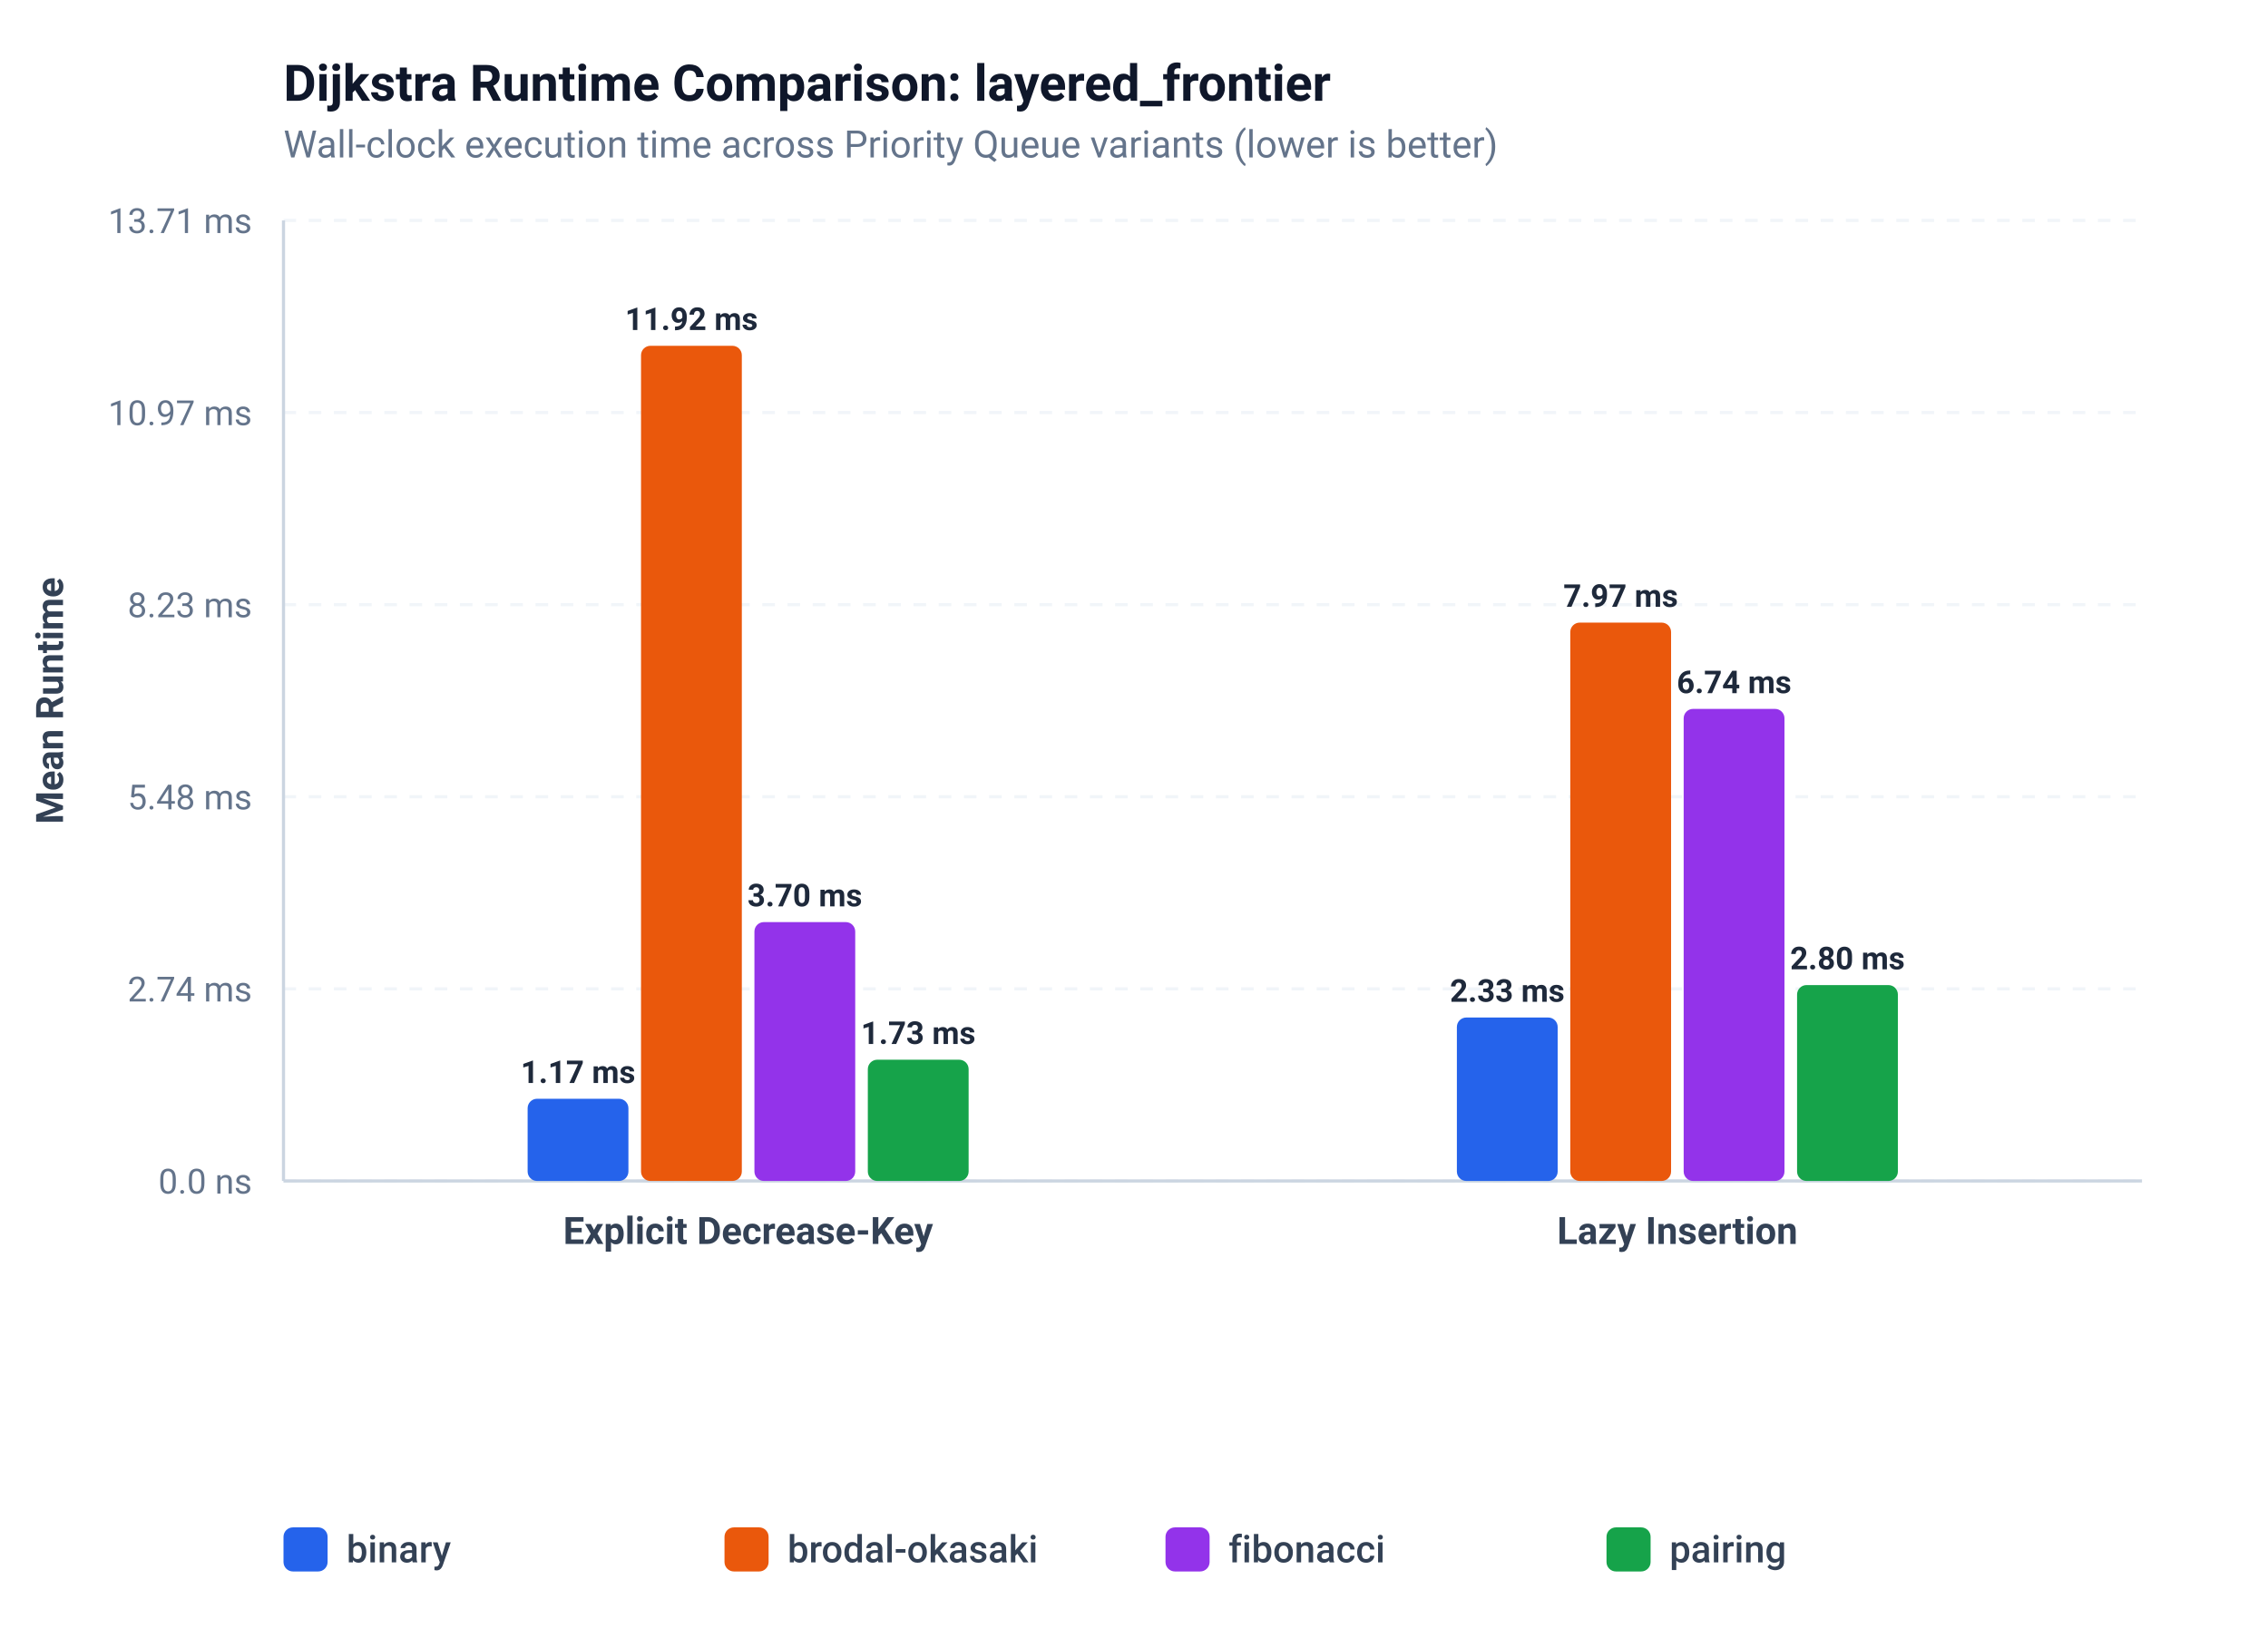
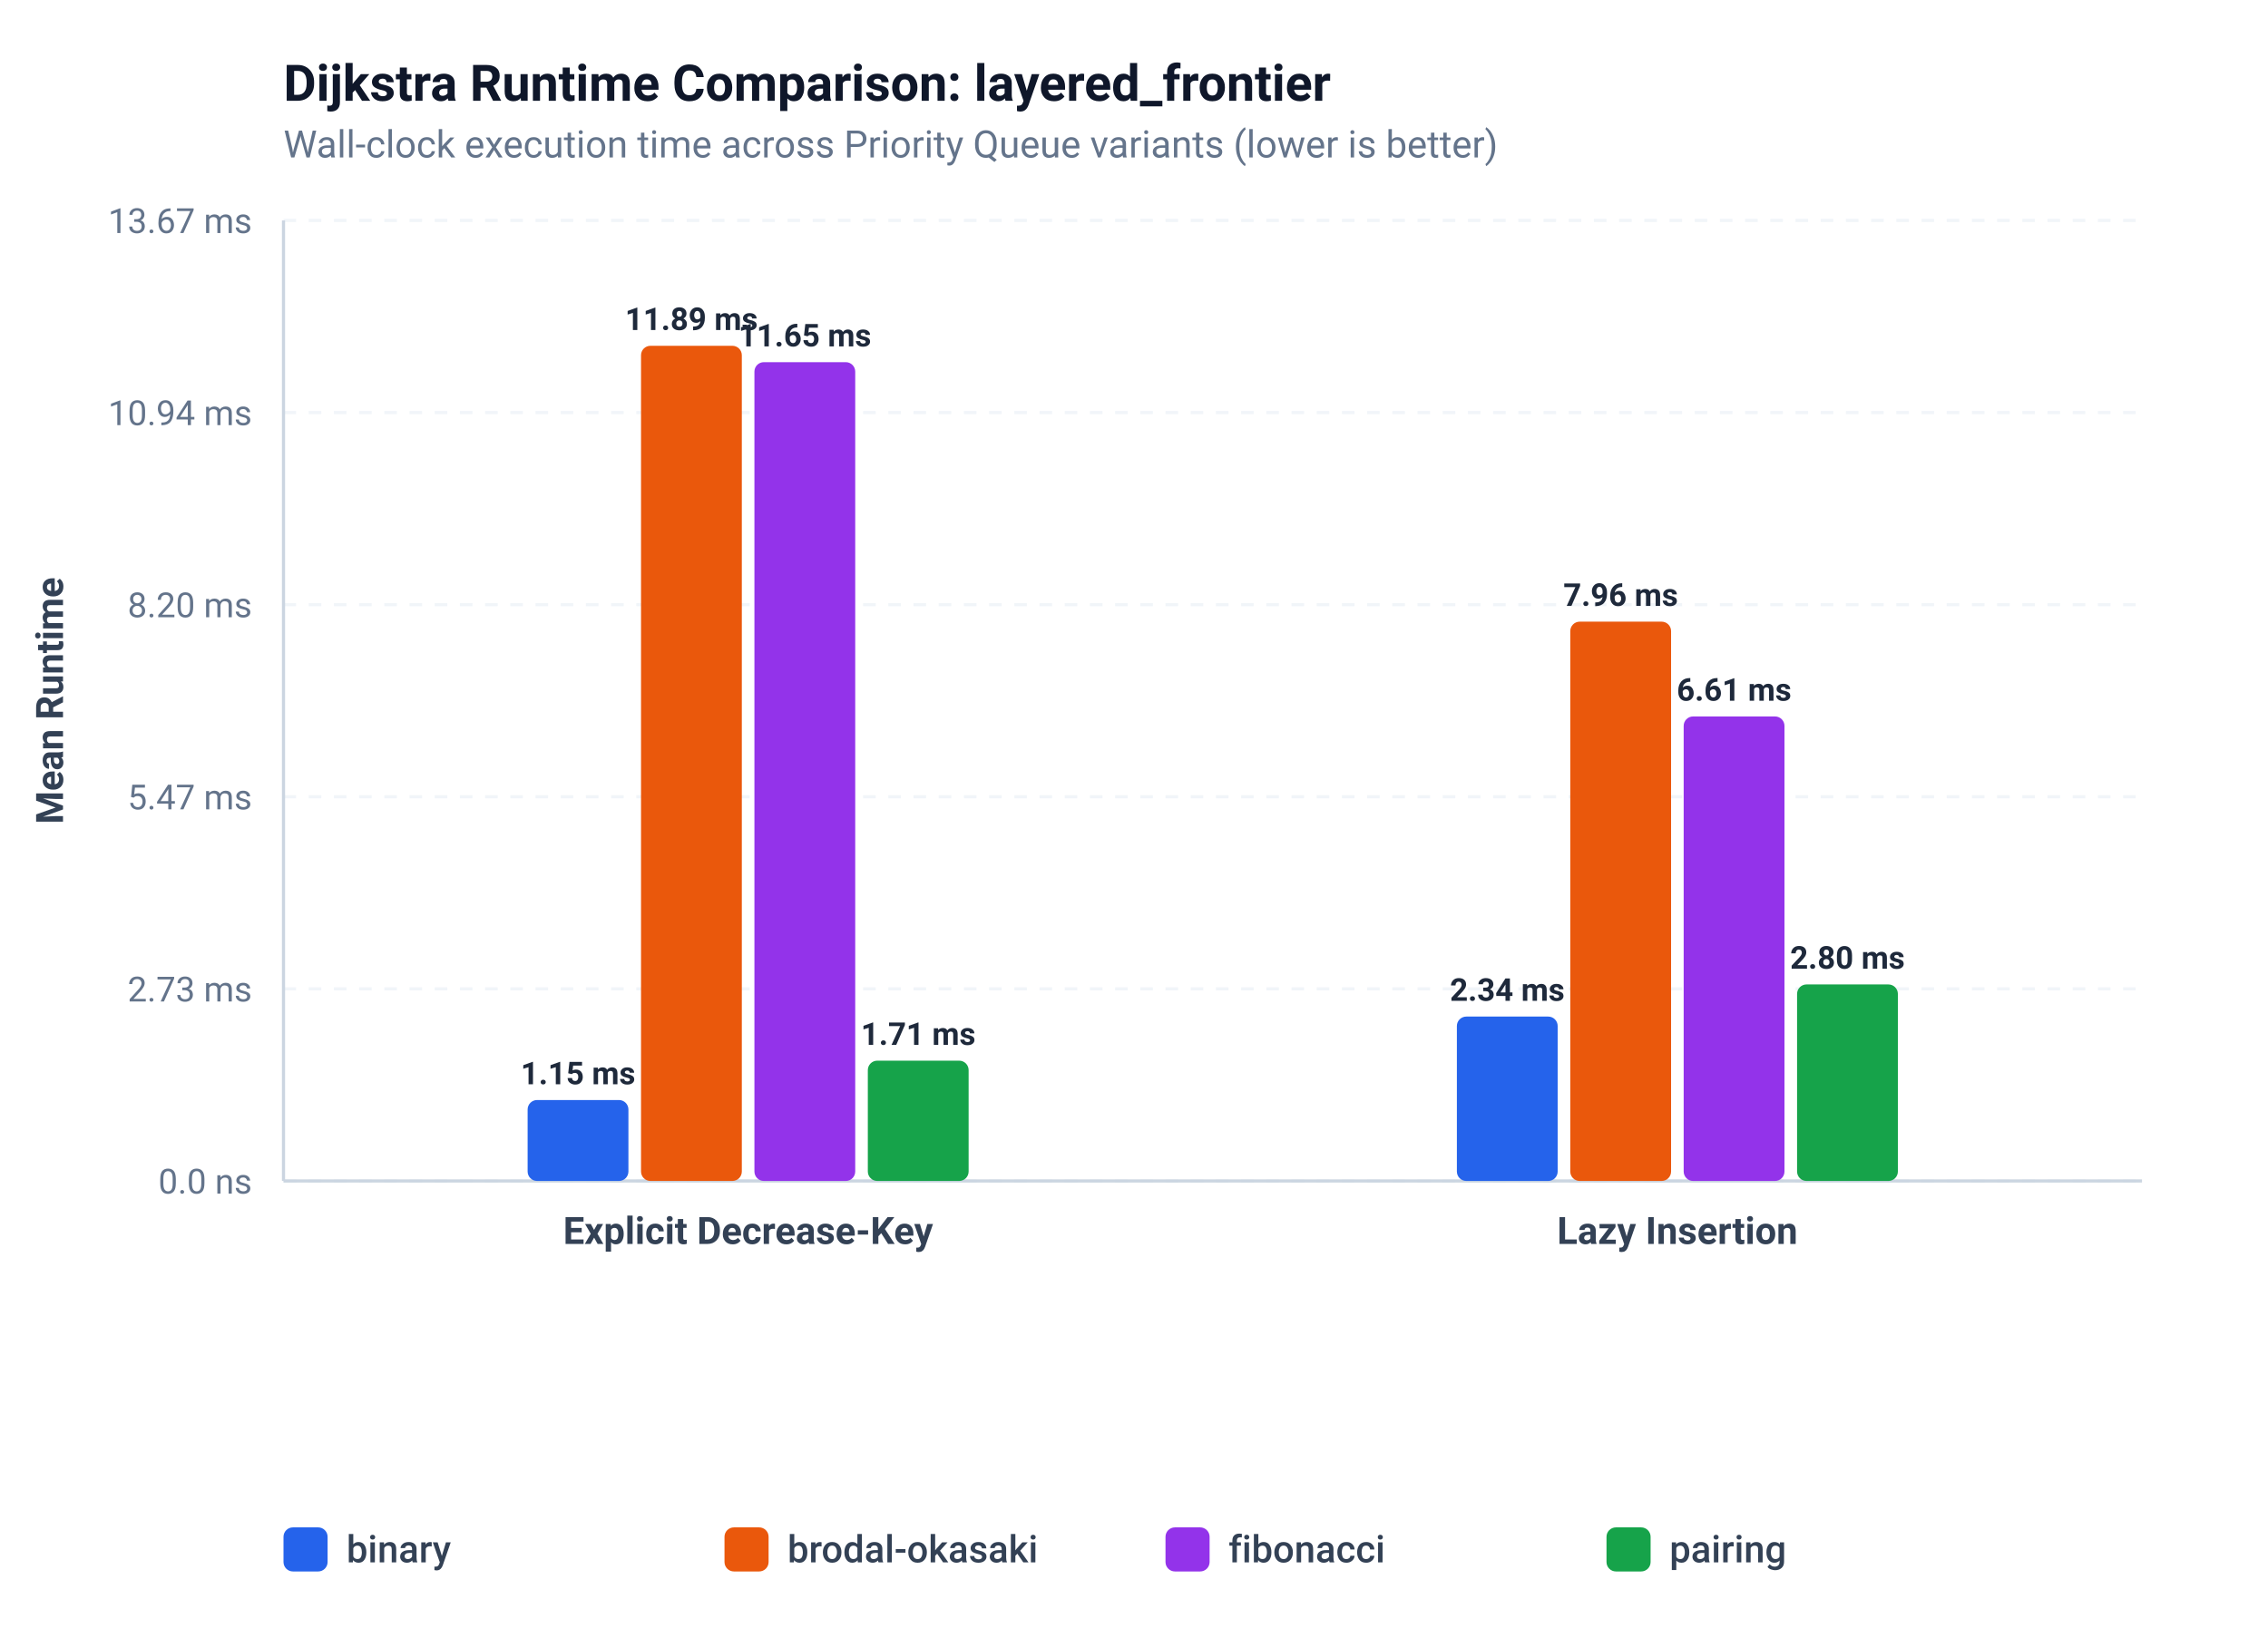
<svg xmlns="http://www.w3.org/2000/svg" viewBox="0 0 720 520" width="720" height="520" style="background-color: #ffffff; font-family: -apple-system, BlinkMacSystemFont, Segoe UI, Roboto, sans-serif;">
  <defs>
    <style>
    .axis { stroke: #CBD5E1; stroke-width: 1; }
    .grid { stroke: #F1F5F9; stroke-width: 1; stroke-dasharray: 4,4; }
    .baseline { stroke: #EF4444; stroke-width: 1.5; stroke-dasharray: 3,3; }
    .tick-label { font-size: 11px; fill: #64748B; }
    .axis-title { font-size: 12px; font-weight: 600; fill: #334155; }
    .chart-title { font-size: 16px; font-weight: 700; fill: #0F172A; }
    .chart-subtitle { font-size: 12px; fill: #64748B; }
    .bar-label { font-size: 9px; font-weight: 600; fill: #1E293B; text-anchor: middle; }
    .legend-text { font-size: 12px; fill: #334155; font-weight: 500; dominant-baseline: central; }
    .bar-label { font-size: 10px; font-weight: 600; fill: #1E293B; text-anchor: middle; }
  </style>
  </defs>
  <text x="90" y="32" class="chart-title">Dijkstra Runtime Comparison: layered_frontier</text>
  <text x="90" y="50" class="chart-subtitle">Wall-clock execution time across Priority Queue variants (lower is better)</text>
  <line x1="90" y1="375.0" x2="680" y2="375.0" class="grid" />
  <text x="80" y="379.0" class="tick-label" text-anchor="end">0.0 ns</text>
  <line x1="90" y1="314.0" x2="680" y2="314.0" class="grid" />
-   <text x="80" y="318.0" class="tick-label" text-anchor="end">2.74 ms</text>
+   <text x="80" y="318.0" class="tick-label" text-anchor="end">2.73 ms</text>
  <line x1="90" y1="253.0" x2="680" y2="253.0" class="grid" />
-   <text x="80" y="257.0" class="tick-label" text-anchor="end">5.48 ms</text>
+   <text x="80" y="257.0" class="tick-label" text-anchor="end">5.47 ms</text>
  <line x1="90" y1="192.0" x2="680" y2="192.0" class="grid" />
-   <text x="80" y="196.0" class="tick-label" text-anchor="end">8.23 ms</text>
+   <text x="80" y="196.0" class="tick-label" text-anchor="end">8.20 ms</text>
  <line x1="90" y1="131.0" x2="680" y2="131.0" class="grid" />
-   <text x="80" y="135.0" class="tick-label" text-anchor="end">10.97 ms</text>
+   <text x="80" y="135.0" class="tick-label" text-anchor="end">10.94 ms</text>
  <line x1="90" y1="70.0" x2="680" y2="70.0" class="grid" />
-   <text x="80" y="74.0" class="tick-label" text-anchor="end">13.71 ms</text>
+   <text x="80" y="74.0" class="tick-label" text-anchor="end">13.67 ms</text>
  <line x1="90" y1="70" x2="90" y2="375" class="axis" />
  <line x1="90" y1="375" x2="680" y2="375" class="axis" />
  <text x="-222.5" y="20" class="axis-title" text-anchor="middle" transform="rotate(-90)">Mean Runtime</text>
  <text x="237.5" y="395" class="axis-title" font-size="11px" text-anchor="middle">Explicit Decrease-Key</text>
-   <rect x="167.5" y="348.9" width="32.0" height="26.1" fill="#2563EB" rx="3" ry="3" />
-   <text x="183.5" y="343.9" class="bar-label">1.17 ms</text>
+   <rect x="167.5" y="349.3" width="32.0" height="25.7" fill="#2563EB" rx="3" ry="3" />
+   <text x="183.5" y="344.3" class="bar-label">1.15 ms</text>
  <rect x="203.5" y="109.8" width="32.0" height="265.2" fill="#EA580C" rx="3" ry="3" />
-   <text x="219.5" y="104.8" class="bar-label">11.92 ms</text>
-   <rect x="239.5" y="292.8" width="32.0" height="82.2" fill="#9333EA" rx="3" ry="3" />
-   <text x="255.5" y="287.8" class="bar-label">3.70 ms</text>
-   <rect x="275.5" y="336.5" width="32.0" height="38.5" fill="#16A34A" rx="3" ry="3" />
-   <text x="291.5" y="331.5" class="bar-label">1.73 ms</text>
+   <text x="219.5" y="104.8" class="bar-label">11.89 ms</text>
+   <rect x="239.5" y="115.0" width="32.0" height="260.0" fill="#9333EA" rx="3" ry="3" />
+   <text x="255.5" y="110.0" class="bar-label">11.65 ms</text>
+   <rect x="275.5" y="336.8" width="32.0" height="38.2" fill="#16A34A" rx="3" ry="3" />
+   <text x="291.5" y="331.8" class="bar-label">1.71 ms</text>
  <text x="532.5" y="395" class="axis-title" font-size="11px" text-anchor="middle">Lazy Insertion</text>
-   <rect x="462.5" y="323.1" width="32.0" height="51.9" fill="#2563EB" rx="3" ry="3" />
-   <text x="478.5" y="318.1" class="bar-label">2.33 ms</text>
-   <rect x="498.5" y="197.7" width="32.0" height="177.3" fill="#EA580C" rx="3" ry="3" />
-   <text x="514.5" y="192.7" class="bar-label">7.97 ms</text>
-   <rect x="534.5" y="225.1" width="32.0" height="149.9" fill="#9333EA" rx="3" ry="3" />
-   <text x="550.5" y="220.1" class="bar-label">6.74 ms</text>
-   <rect x="570.5" y="312.8" width="32.0" height="62.2" fill="#16A34A" rx="3" ry="3" />
-   <text x="586.5" y="307.8" class="bar-label">2.80 ms</text>
+   <rect x="462.5" y="322.8" width="32.0" height="52.2" fill="#2563EB" rx="3" ry="3" />
+   <text x="478.5" y="317.8" class="bar-label">2.34 ms</text>
+   <rect x="498.5" y="197.4" width="32.0" height="177.6" fill="#EA580C" rx="3" ry="3" />
+   <text x="514.5" y="192.4" class="bar-label">7.96 ms</text>
+   <rect x="534.5" y="227.5" width="32.0" height="147.5" fill="#9333EA" rx="3" ry="3" />
+   <text x="550.5" y="222.5" class="bar-label">6.61 ms</text>
+   <rect x="570.5" y="312.6" width="32.0" height="62.4" fill="#16A34A" rx="3" ry="3" />
+   <text x="586.5" y="307.6" class="bar-label">2.80 ms</text>
  <rect x="90.0" y="485.0" width="14" height="14" fill="#2563EB" rx="3" ry="3" />
  <text x="110.0" y="492.0" class="legend-text">binary</text>
  <rect x="230.0" y="485.0" width="14" height="14" fill="#EA580C" rx="3" ry="3" />
  <text x="250.0" y="492.0" class="legend-text">brodal-okasaki</text>
  <rect x="370.0" y="485.0" width="14" height="14" fill="#9333EA" rx="3" ry="3" />
  <text x="390.0" y="492.0" class="legend-text">fibonacci</text>
  <rect x="510.0" y="485.0" width="14" height="14" fill="#16A34A" rx="3" ry="3" />
  <text x="530.0" y="492.0" class="legend-text">pairing</text>
</svg>
